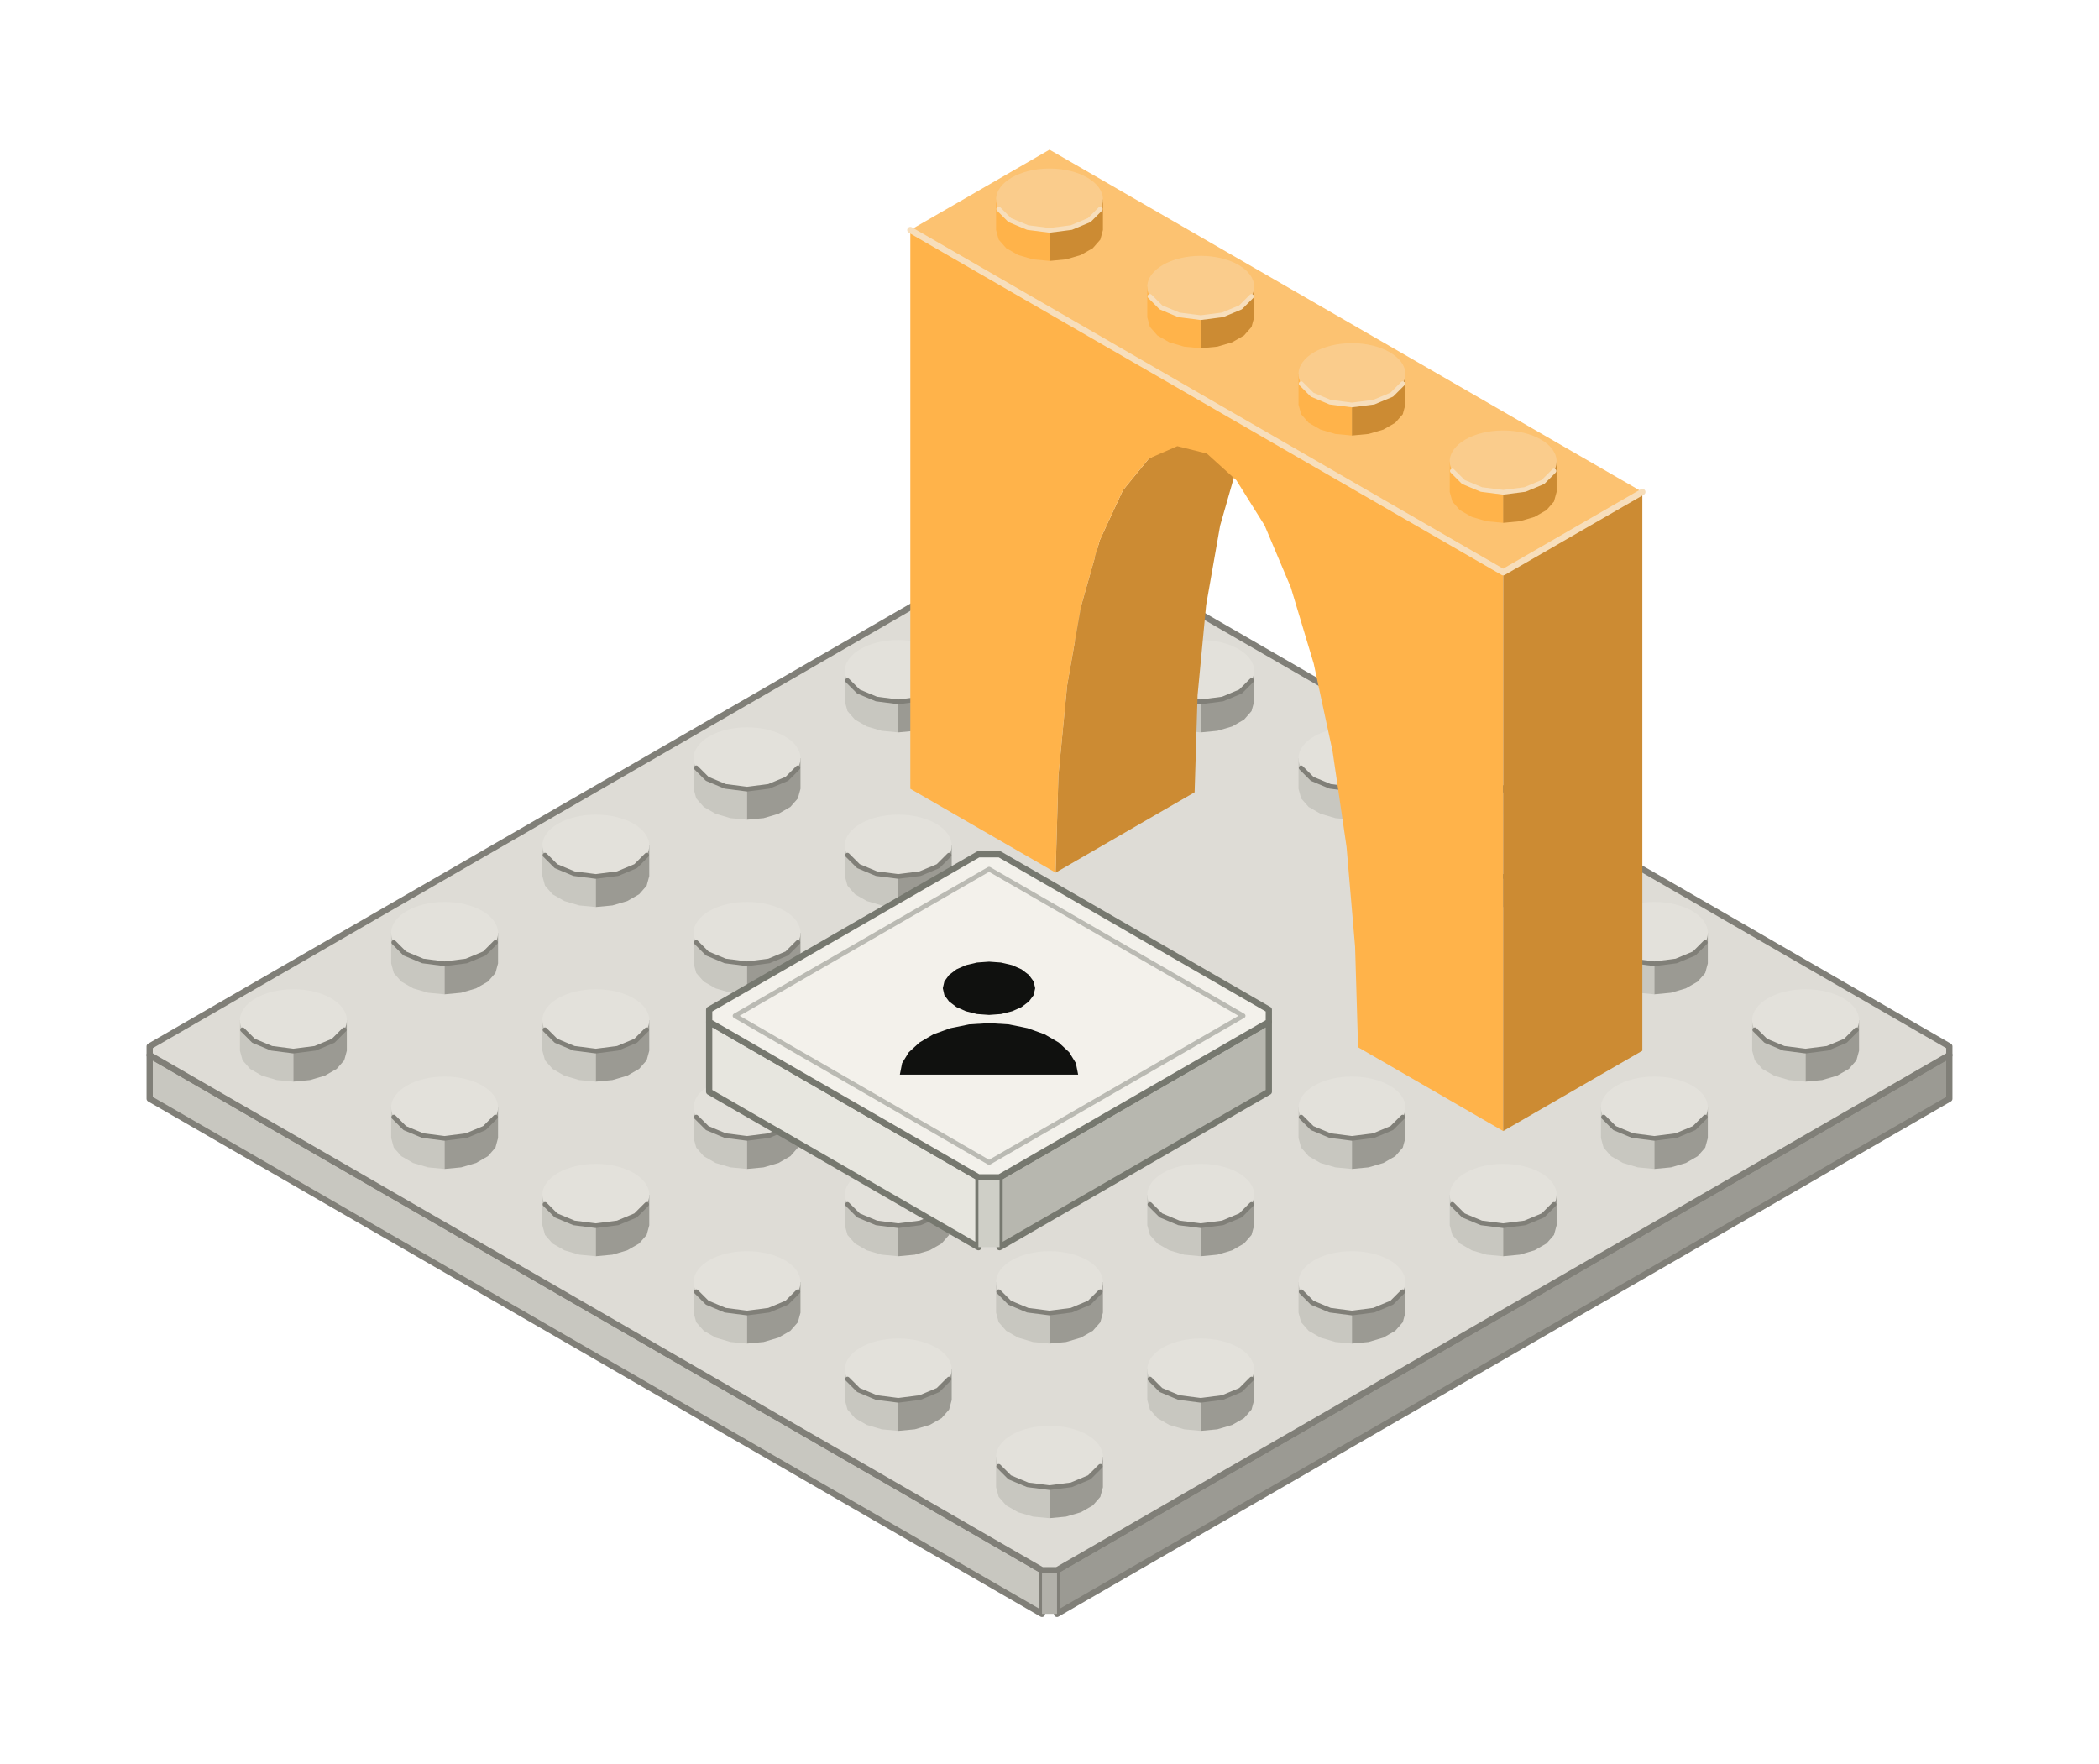
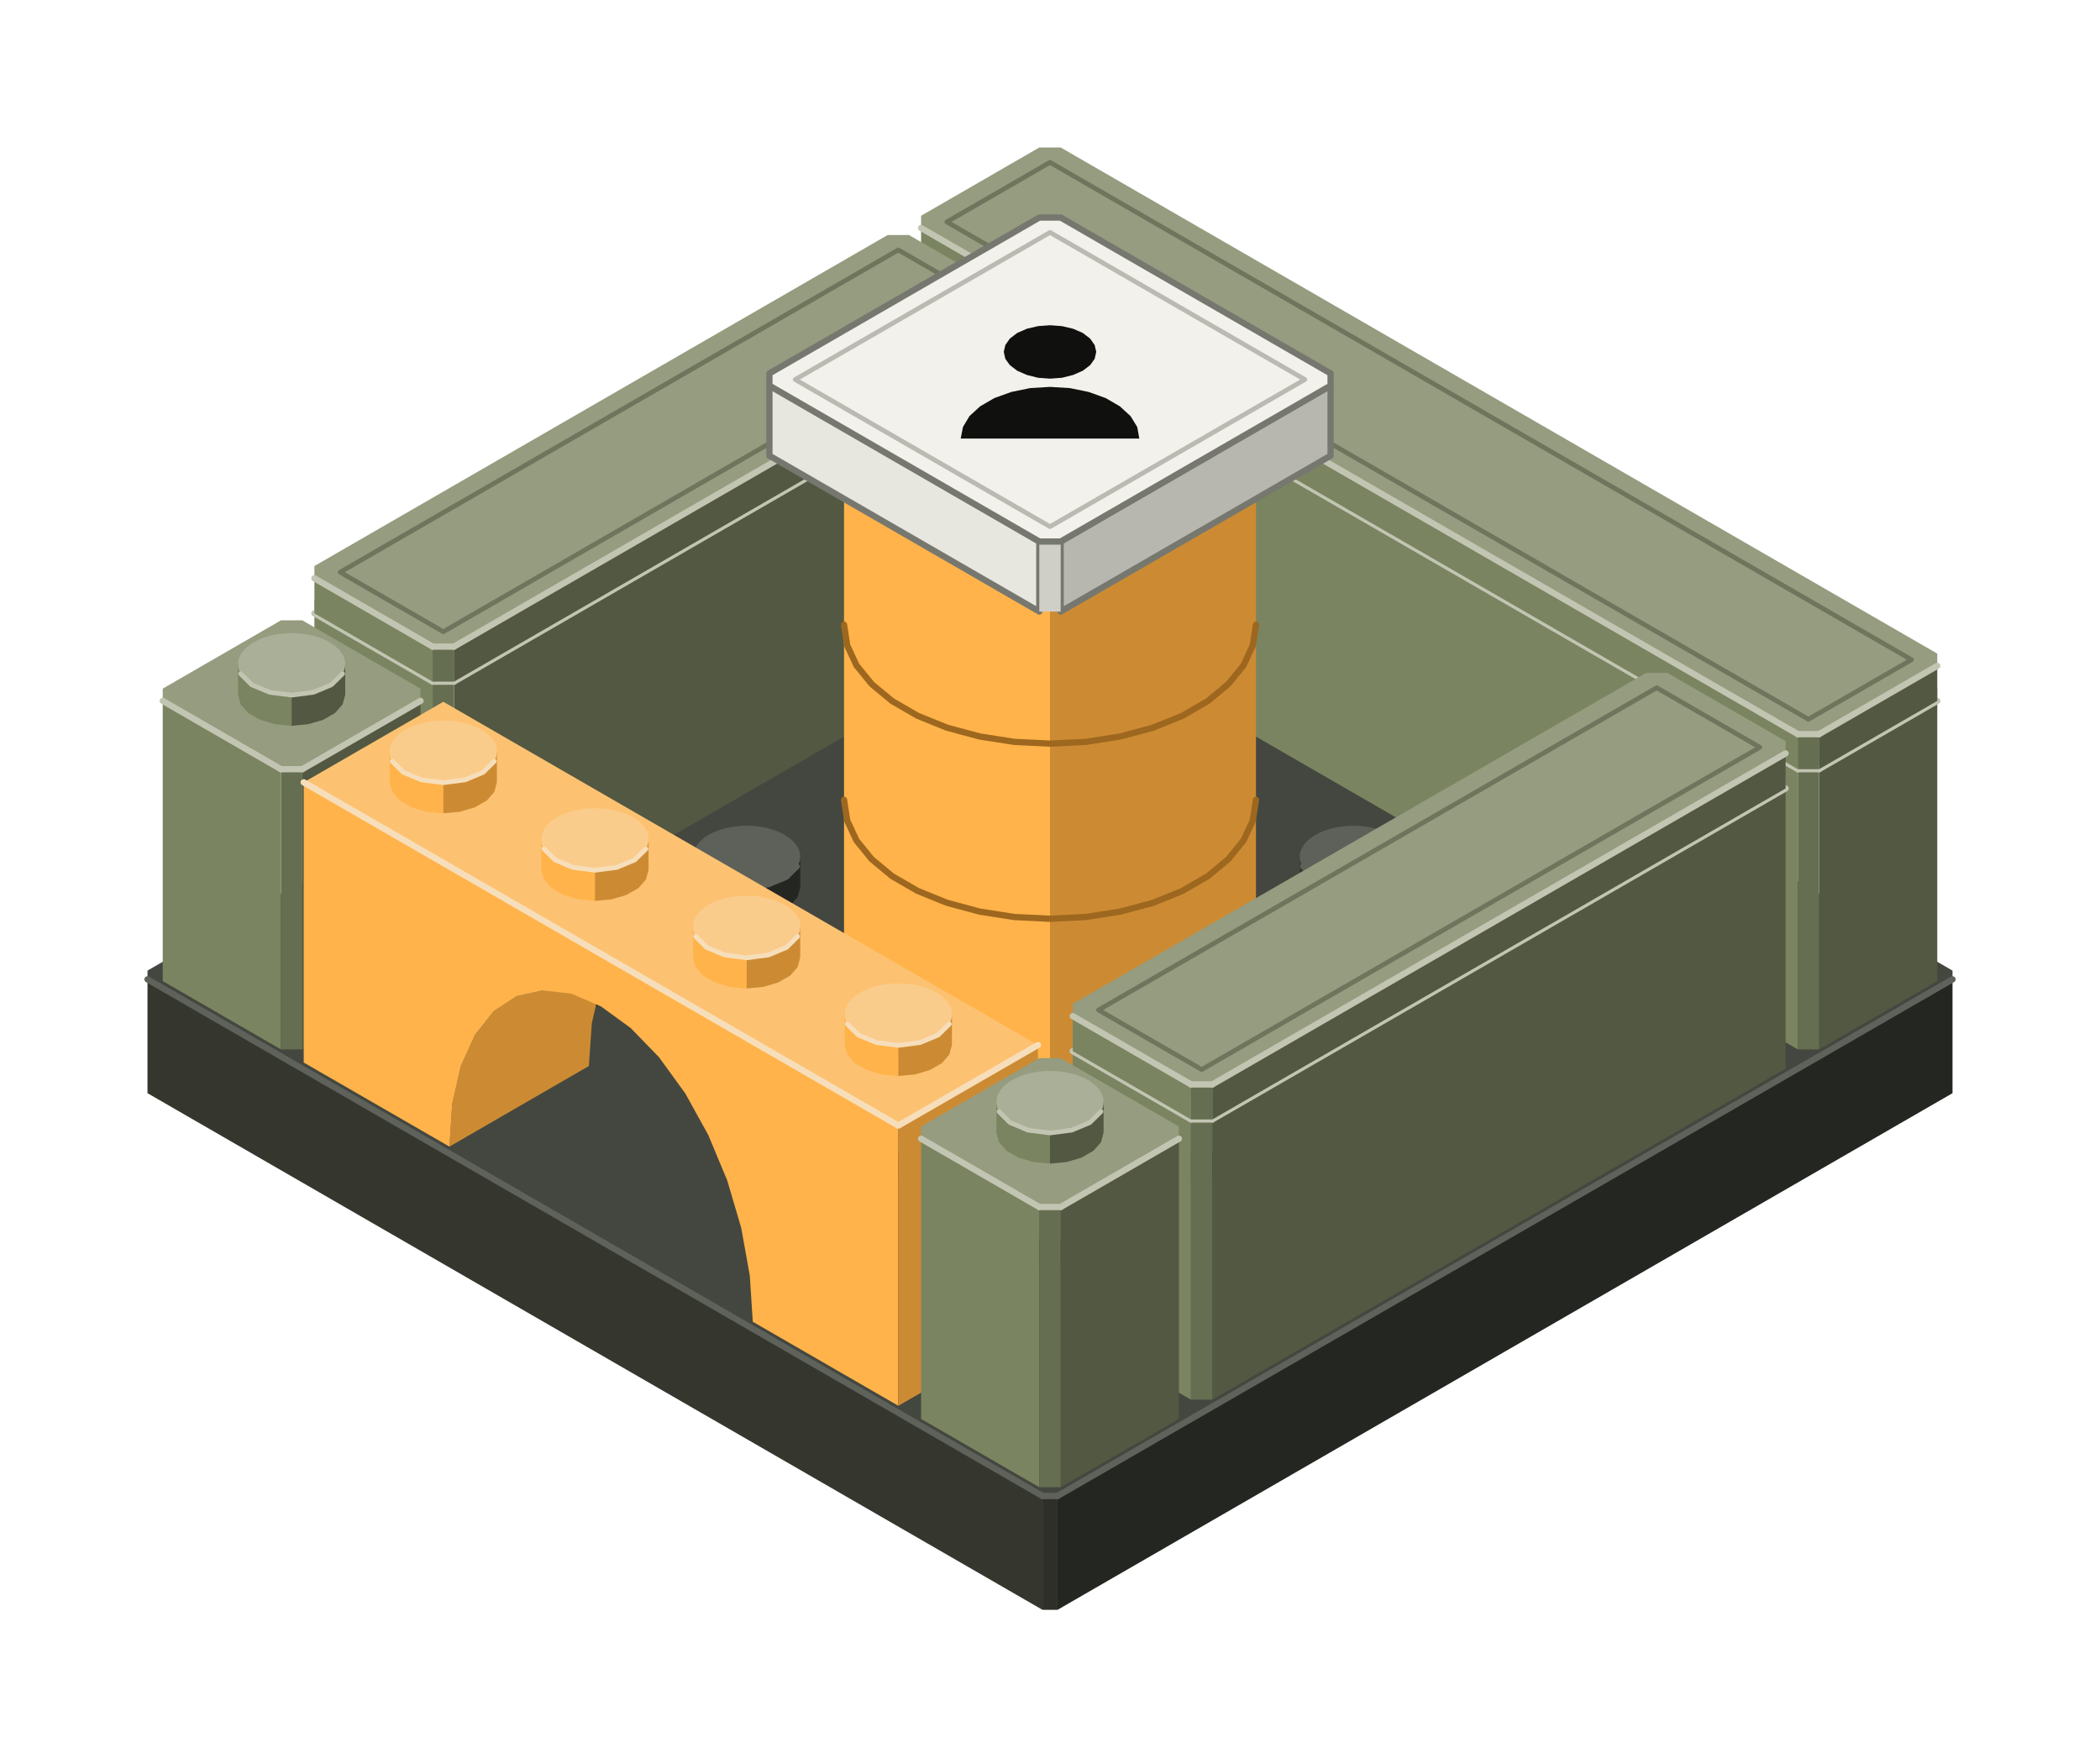
- <svg xmlns="http://www.w3.org/2000/svg" viewBox="0 0 504.852 424.17" width="504.852" height="424.17" stroke-linejoin="round" stroke-linecap="round" font-family="Manrope Variable, Manrope, sans-serif">
+ <svg xmlns="http://www.w3.org/2000/svg" viewBox="0 0 455.628 381.3" width="455.628" height="381.3" stroke-linejoin="round" stroke-linecap="round" font-family="Manrope Variable, Manrope, sans-serif">
  <defs>
-     <g id="sbr3t1f-0">
-       <polygon points="-12.852,-7.35 0,-7.35 0,7.434 0,7.434 -3.99,7.056 -7.56,6.006 -10.416,4.368 -12.222,2.31 -12.852,0" fill="#c8c7c0" />
-       <polygon points="0,-7.35 12.852,-7.35 12.852,0 12.222,2.31 10.416,4.368 7.56,6.006 3.99,7.056 0,7.434 0,7.434" fill="#9b9a93" />
-       <ellipse cx="0" cy="-7.35" rx="12.852" ry="7.434" fill="#e3e1db" />
-       <polyline points="12.222,-5.04 9.576,-2.394 5.25,-0.588 0,0.084 -5.25,-0.588 -9.576,-2.394 -12.222,-5.04" fill="none" stroke="#807f78" stroke-width="1.125" />
+     <g id="s1wmm48a-0">
+       <polygon points="-11.628,-6.65 0,-6.65 0,6.726 0,6.726 -3.61,6.384 -6.84,5.434 -9.424,3.952 -11.058,2.09 -11.628,0" fill="#35372f" />
+       <polygon points="0,-6.65 11.628,-6.65 11.628,0 11.058,2.09 9.424,3.952 6.84,5.434 3.61,6.384 0,6.726 0,6.726" fill="#242621" />
+       <ellipse cx="0" cy="-6.65" rx="11.628" ry="6.726" fill="#5d615a" />
+       <polyline points="11.058,-4.56 8.664,-2.166 4.75,-0.532 0,0.076 -4.75,-0.532 -8.664,-2.166 -11.058,-4.56" fill="none" stroke="#5e625b" stroke-width="1.018" />
    </g>
-     <g id="sbr3t1f-1">
-       <polygon points="-12.852,-7.35 0,-7.35 0,7.434 0,7.434 -3.99,7.056 -7.56,6.006 -10.416,4.368 -12.222,2.31 -12.852,0" fill="#ffb34a" />
-       <polygon points="0,-7.35 12.852,-7.35 12.852,0 12.222,2.31 10.416,4.368 7.56,6.006 3.99,7.056 0,7.434 0,7.434" fill="#cc8b33" />
-       <ellipse cx="0" cy="-7.35" rx="12.852" ry="7.434" fill="#facc8c" />
-       <polyline points="12.222,-5.04 9.576,-2.394 5.25,-0.588 0,0.084 -5.25,-0.588 -9.576,-2.394 -12.222,-5.04" fill="none" stroke="#f7debb" stroke-width="1.125" />
+     <g id="s1wmm48a-1">
+       <polygon points="-11.628,-6.65 0,-6.65 0,6.726 0,6.726 -3.61,6.384 -6.84,5.434 -9.424,3.952 -11.058,2.09 -11.628,0" fill="#7a8460" />
+       <polygon points="0,-6.65 11.628,-6.65 11.628,0 11.058,2.09 9.424,3.952 6.84,5.434 3.61,6.384 0,6.726 0,6.726" fill="#525841" />
+       <ellipse cx="0" cy="-6.65" rx="11.628" ry="6.726" fill="#aaaf97" />
+       <polyline points="11.058,-4.56 8.626,-2.166 4.712,-0.532 0,0.076 -4.75,-0.532 -8.664,-2.166 -11.058,-4.56" fill="none" stroke="#c3c5b3" stroke-width="1.018" />
+     </g>
+     <g id="s1wmm48a-2">
+       <polygon points="-11.628,-6.65 0,-6.65 0,6.726 0,6.726 -3.61,6.384 -6.84,5.434 -9.424,3.952 -11.058,2.09 -11.628,0" fill="#ffb34a" />
+       <polygon points="0,-6.65 11.628,-6.65 11.628,0 11.058,2.09 9.424,3.952 6.84,5.434 3.61,6.384 0,6.726 0,6.726" fill="#cc8b33" />
+       <ellipse cx="0" cy="-6.65" rx="11.628" ry="6.726" fill="#facc8c" />
+       <polyline points="11.058,-4.56 8.626,-2.166 4.712,-0.532 0,0.076 -4.75,-0.532 -8.664,-2.166 -11.058,-4.56" fill="none" stroke="#f7debb" stroke-width="1.018" />
    </g>
  </defs>
-   <g data-piece="identity-foundation">
-     <polygon points="468.852,264.27 254.232,388.17 254.232,377.67 468.852,253.77" fill="#9b9a93" stroke="#807f78" stroke-width="1.5" />
-     <polygon points="250.62,388.17 36,264.27 36,253.77 250.62,377.67" fill="#c8c7c0" stroke="#807f78" stroke-width="1.5" />
-     <polygon points="254.232,388.17 250.62,388.17 250.62,377.67 254.232,377.67" fill="#b2b1aa" />
-     <polygon points="250.62,127.77 254.232,127.77 468.852,251.67 468.852,253.77 254.232,377.67 250.62,377.67 36,253.77 36,251.67" fill="#dedcd6" stroke="#807f78" stroke-width="1.5" />
-     <polyline points="468.852,253.77 254.232,377.67" fill="none" stroke="#807f78" stroke-width="1.125" />
-     <polyline points="254.232,377.67 250.62,377.67" fill="none" stroke="#807f78" stroke-width="1.125" />
-     <polyline points="250.62,377.67 36,253.77" fill="none" stroke="#807f78" stroke-width="1.125" />
-     <use href="#sbr3t1f-0" x="252.426" y="147.72" />
-     <use href="#sbr3t1f-0" x="216.054" y="168.72" />
-     <use href="#sbr3t1f-0" x="288.798" y="168.72" />
-     <use href="#sbr3t1f-0" x="179.682" y="189.72" />
-     <use href="#sbr3t1f-0" x="325.17" y="189.72" />
-     <use href="#sbr3t1f-0" x="143.31" y="210.72" />
-     <use href="#sbr3t1f-0" x="216.054" y="210.72" />
-     <use href="#sbr3t1f-0" x="361.542" y="210.72" />
-     <use href="#sbr3t1f-0" x="106.938" y="231.72" />
-     <use href="#sbr3t1f-0" x="179.682" y="231.72" />
-     <use href="#sbr3t1f-0" x="397.914" y="231.72" />
-     <use href="#sbr3t1f-0" x="70.566" y="252.72" />
-     <use href="#sbr3t1f-0" x="143.31" y="252.72" />
-     <use href="#sbr3t1f-0" x="434.286" y="252.72" />
+   <g data-piece="security-foundation">
+     <polygon points="423.628,237.2 229.448,349.3 229.448,324.6 423.628,212.5" fill="#242621" />
+     <polygon points="226.18,349.3 32,237.2 32,212.5 226.18,324.6" fill="#35372f" />
+     <polygon points="229.448,349.3 226.18,349.3 226.18,324.6 229.448,324.6" fill="#2d2f28" />
+     <polygon points="226.18,98.5 229.448,98.5 423.628,210.6 423.628,212.5 229.448,324.6 226.18,324.6 32,212.5 32,210.6" fill="#44473f" />
+     <polyline points="423.628,212.5 229.448,324.6" fill="none" stroke="#5e625b" stroke-width="1.357" />
+     <polyline points="229.448,324.6 226.18,324.6" fill="none" stroke="#5e625b" stroke-width="1.357" />
+     <polyline points="226.18,324.6 32,212.5" fill="none" stroke="#5e625b" stroke-width="1.357" />
+     <use href="#s1wmm48a-0" x="227.814" y="154.55" />
+     <use href="#s1wmm48a-0" x="194.906" y="173.55" />
+     <use href="#s1wmm48a-0" x="260.722" y="173.55" />
  </g>
-   <g data-piece="identity-gateway">
-     <polygon points="253.896,209.88 254.568,186.528 256.668,164.856 260.028,145.746 264.522,129.912 270.066,117.942 276.324,110.298 309.798,90.978 303.498,98.622 297.996,110.592 293.46,126.426 290.1,145.536 288.042,167.208 287.328,190.56" fill="#cc8b33" />
-     <polygon points="218.952,189.72 253.896,209.88 254.568,186.528 256.668,164.856 260.028,145.746 264.522,129.912 270.066,117.942 276.324,110.298 283.17,107.316 290.268,109.08 297.366,115.506 304.17,126.384 310.47,141.294 315.972,159.606 320.508,180.69 323.868,203.664 325.926,227.73 326.64,251.88 361.542,272.04 361.542,137.64 218.952,55.32" fill="#ffb34a" />
-     <polygon points="395.016,252.72 361.542,272.04 361.542,137.64 395.016,118.32" fill="#cc8b33" />
-     <polygon points="252.426,36 395.016,118.32 361.542,137.64 218.952,55.32" fill="#fcc271" />
-     <polyline points="218.952,55.32 361.542,137.64 395.016,118.32" fill="none" stroke="#f7debb" stroke-width="1.5" />
-     <use href="#sbr3t1f-1" x="252.426" y="55.32" />
+   <g data-piece="perimeter-back">
+     <polygon points="390.074,227.7 199.846,117.88 199.846,57.08 390.074,166.9" fill="#7a8460" />
+     <polygon points="420.322,212.88 394.672,227.7 394.672,166.9 420.322,152.08" fill="#525841" />
+     <polygon points="394.672,227.7 390.074,227.7 390.074,166.9 394.672,166.9" fill="#666e51" />
+     <polygon points="225.496,39.6 230.132,39.6 420.322,149.42 420.322,152.08 394.672,166.9 390.074,166.9 199.846,57.08 199.846,54.42" fill="#959c7f" />
+     <polyline points="420.322,152.08 394.672,166.9" fill="none" stroke="#c3c5b3" stroke-width="1.357" />
+     <polyline points="394.672,166.9 390.074,166.9" fill="none" stroke="#c3c5b3" stroke-width="1.357" />
+     <polyline points="390.074,166.9 199.846,57.08" fill="none" stroke="#c3c5b3" stroke-width="1.357" />
  </g>
-   <g data-piece="identity-foundation">
-     <use href="#sbr3t1f-0" x="106.938" y="273.72" />
-     <use href="#sbr3t1f-0" x="179.682" y="273.72" />
-     <use href="#sbr3t1f-0" x="325.17" y="273.72" />
-     <use href="#sbr3t1f-0" x="397.914" y="273.72" />
+   <g data-piece="perimeter-left">
+     <polygon points="222.874,136.88 98.5,208.7 98.5,147.9 222.874,76.08" fill="#525841" />
+     <polygon points="93.864,208.7 68.214,193.88 68.214,133.08 93.864,147.9" fill="#7a8460" />
+     <polygon points="98.5,208.7 93.864,208.7 93.864,147.9 98.5,147.9" fill="#666e51" />
+     <polygon points="192.588,58.6 197.224,58.6 222.874,73.42 222.874,76.08 98.5,147.9 93.864,147.9 68.214,133.08 68.214,130.42" fill="#959c7f" />
+     <polyline points="222.874,76.08 98.5,147.9" fill="none" stroke="#c3c5b3" stroke-width="1.357" />
+     <polyline points="98.5,147.9 93.864,147.9" fill="none" stroke="#c3c5b3" stroke-width="1.357" />
+     <polyline points="93.864,147.9 68.214,133.08" fill="none" stroke="#c3c5b3" stroke-width="1.357" />
  </g>
-   <g data-piece="identity-gateway">
-     <use href="#sbr3t1f-1" x="288.798" y="76.32" />
+   <g data-piece="security-foundation">
+     <use href="#s1wmm48a-0" x="161.998" y="192.55" />
+     <use href="#s1wmm48a-0" x="293.63" y="192.55" />
  </g>
-   <g data-piece="identity-foundation">
-     <use href="#sbr3t1f-0" x="143.31" y="294.72" />
-     <use href="#sbr3t1f-0" x="216.054" y="294.72" />
+   <g data-piece="perimeter-back-coping">
+     <polygon points="390.074,166.9 199.846,57.08 199.846,49.48 390.074,159.3" fill="#7a8460" />
+     <polygon points="420.322,152.08 394.672,166.9 394.672,159.3 420.322,144.48" fill="#525841" />
+     <polygon points="394.672,166.9 390.074,166.9 390.074,159.3 394.672,159.3" fill="#666e51" />
+     <polygon points="225.496,32 230.132,32 420.322,141.82 420.322,144.48 394.672,159.3 390.074,159.3 199.846,49.48 199.846,46.82" fill="#959c7f" />
+     <polyline points="420.322,144.48 394.672,159.3" fill="none" stroke="#c3c5b3" stroke-width="1.357" />
+     <polyline points="394.672,159.3 390.074,159.3" fill="none" stroke="#c3c5b3" stroke-width="1.357" />
+     <polyline points="390.074,159.3 199.846,49.48" fill="none" stroke="#c3c5b3" stroke-width="1.357" />
+     <polyline points="227.814,35.23 414.736,143.15 392.354,156.07 205.432,48.15 227.814,35.23" fill="none" stroke="#404533" stroke-width="1.018" opacity="0.45" />
  </g>
-   <g data-piece="identity-person">
-     <polygon points="305.178,262.59 240.414,299.97 240.414,283.17 305.178,245.79" fill="#b7b7af" stroke="#76786f" stroke-width="1.5" />
-     <polygon points="235.332,299.97 170.568,262.59 170.568,245.79 235.332,283.17" fill="#e7e6df" stroke="#76786f" stroke-width="1.5" />
-     <polygon points="240.414,299.97 235.332,299.97 235.332,283.17 240.414,283.17" fill="#cfcfc7" />
-     <polygon points="235.332,205.47 240.414,205.47 305.178,242.85 305.178,245.79 240.414,283.17 235.332,283.17 170.568,245.79 170.568,242.85" fill="#f3f1eb" stroke="#76786f" stroke-width="1.5" />
-     <polyline points="305.178,245.79 240.414,283.17" fill="none" stroke="#76786f" stroke-width="1.125" />
-     <polyline points="240.414,283.17 235.332,283.17" fill="none" stroke="#76786f" stroke-width="1.125" />
-     <polyline points="235.332,283.17 170.568,245.79" fill="none" stroke="#76786f" stroke-width="1.125" />
-     <polyline points="237.894,209.04 299.004,244.32 237.894,279.6 176.784,244.32 237.894,209.04" fill="none" stroke="#76786f" stroke-width="1.125" opacity="0.45" />
-     <polygon points="248.982,237.684 248.604,239.364 247.47,240.876 245.706,242.22 243.438,243.228 240.75,243.9 237.894,244.11 234.996,243.9 232.308,243.228 230.04,242.22 228.276,240.876 227.142,239.364 226.764,237.684 227.142,236.046 228.276,234.492 230.04,233.148 232.308,232.14 234.996,231.51 237.894,231.3 240.75,231.51 243.438,232.14 245.706,233.148 247.47,234.492 248.604,236.046" fill="#10110f" />
-     <polygon points="216.432,258.474 216.978,255.702 218.574,253.098 221.136,250.746 224.496,248.772 228.57,247.302 233.106,246.378 237.894,246.084 242.64,246.378 247.176,247.302 251.25,248.772 254.652,250.746 257.172,253.098 258.768,255.702 259.314,258.474" fill="#10110f" />
+   <g data-piece="perimeter-left-coping">
+     <polygon points="222.874,76.08 98.5,147.9 98.5,140.3 222.874,68.48" fill="#525841" />
+     <polygon points="93.864,147.9 68.214,133.08 68.214,125.48 93.864,140.3" fill="#7a8460" />
+     <polygon points="98.5,147.9 93.864,147.9 93.864,140.3 98.5,140.3" fill="#666e51" />
+     <polygon points="192.588,51 197.224,51 222.874,65.82 222.874,68.48 98.5,140.3 93.864,140.3 68.214,125.48 68.214,122.82" fill="#959c7f" />
+     <polyline points="222.874,68.48 98.5,140.3" fill="none" stroke="#c3c5b3" stroke-width="1.357" />
+     <polyline points="98.5,140.3 93.864,140.3" fill="none" stroke="#c3c5b3" stroke-width="1.357" />
+     <polyline points="93.864,140.3 68.214,125.48" fill="none" stroke="#c3c5b3" stroke-width="1.357" />
+     <polyline points="194.906,54.23 217.288,67.15 96.182,137.07 73.8,124.15 194.906,54.23" fill="none" stroke="#404533" stroke-width="1.018" opacity="0.45" />
  </g>
-   <g data-piece="identity-foundation">
-     <use href="#sbr3t1f-0" x="288.798" y="294.72" />
-     <use href="#sbr3t1f-0" x="361.542" y="294.72" />
+   <g data-piece="security-foundation">
+     <use href="#s1wmm48a-0" x="129.09" y="211.55" />
+     <use href="#s1wmm48a-0" x="326.538" y="211.55" />
  </g>
-   <g data-piece="identity-gateway">
-     <use href="#sbr3t1f-1" x="325.17" y="97.32" />
+   <g data-piece="entry-control-left">
+     <polygon points="91.242,212.88 65.592,227.7 65.592,166.9 91.242,152.08" fill="#525841" />
+     <polygon points="60.956,227.7 35.306,212.88 35.306,152.08 60.956,166.9" fill="#7a8460" />
+     <polygon points="65.592,227.7 60.956,227.7 60.956,166.9 65.592,166.9" fill="#666e51" />
+     <polygon points="60.956,134.6 65.592,134.6 91.242,149.42 91.242,152.08 65.592,166.9 60.956,166.9 35.306,152.08 35.306,149.42" fill="#959c7f" />
+     <polyline points="91.242,152.08 65.592,166.9" fill="none" stroke="#c3c5b3" stroke-width="1.357" />
+     <polyline points="65.592,166.9 60.956,166.9" fill="none" stroke="#c3c5b3" stroke-width="1.357" />
+     <polyline points="60.956,166.9 35.306,152.08" fill="none" stroke="#c3c5b3" stroke-width="1.357" />
  </g>
-   <g data-piece="identity-foundation">
-     <use href="#sbr3t1f-0" x="179.682" y="315.72" />
-     <use href="#sbr3t1f-0" x="252.426" y="315.72" />
-     <use href="#sbr3t1f-0" x="325.17" y="315.72" />
+   <g data-piece="security-foundation">
+     <use href="#s1wmm48a-0" x="161.998" y="230.55" />
+     <use href="#s1wmm48a-0" x="293.63" y="230.55" />
  </g>
-   <g data-piece="identity-gateway">
-     <use href="#sbr3t1f-1" x="361.542" y="118.32" />
+   <g data-piece="credential-vault">
+     <polygon points="183.126,174.88 227.814,174.88 227.814,237.352 227.814,237.352 222,237.124 216.262,236.478 210.714,235.376 205.47,233.894 200.606,232.032 196.236,229.79 192.36,227.244 189.13,224.432 186.546,221.43 184.646,218.238 183.506,214.932 183.126,211.55" fill="#ffb34a" />
+     <polygon points="227.814,174.88 272.502,174.88 272.502,211.55 272.122,214.932 270.982,218.238 269.082,221.43 266.498,224.432 263.268,227.244 259.392,229.79 255.022,232.032 250.158,233.894 244.914,235.376 239.366,236.478 233.628,237.124 227.814,237.352 227.814,237.352" fill="#cc8b33" />
+     <polygon points="183.126,136.88 227.814,136.88 227.814,199.352 227.814,199.352 222,199.124 216.262,198.478 210.714,197.376 205.47,195.894 200.606,194.032 196.236,191.79 192.36,189.244 189.13,186.432 186.546,183.43 184.646,180.238 183.506,176.932 183.126,173.55" fill="#ffb34a" />
+     <polygon points="227.814,136.88 272.502,136.88 272.502,173.55 272.122,176.932 270.982,180.238 269.082,183.43 266.498,186.432 263.268,189.244 259.392,191.79 255.022,194.032 250.158,195.894 244.914,197.376 239.366,198.478 233.628,199.124 227.814,199.352 227.814,199.352" fill="#cc8b33" />
+     <polygon points="183.126,97.55 227.814,97.55 227.814,161.352 227.814,161.352 222,161.124 216.262,160.478 210.714,159.376 205.47,157.894 200.606,156.032 196.236,153.79 192.36,151.244 189.13,148.432 186.546,145.43 184.646,142.238 183.506,138.932 183.126,135.55" fill="#ffb34a" />
+     <polygon points="227.814,97.55 272.502,97.55 272.502,135.55 272.122,138.932 270.982,142.238 269.082,145.43 266.498,148.432 263.268,151.244 259.392,153.79 255.022,156.032 250.158,157.894 244.914,159.376 239.366,160.478 233.628,161.124 227.814,161.352 227.814,161.352" fill="#cc8b33" />
+     <ellipse cx="227.814" cy="97.55" rx="44.688" ry="25.802" fill="#fcc271" />
+     <polyline points="270.298,105.53 265.548,111.382 258.404,116.36 249.322,120.16 238.91,122.516 227.814,123.352 216.718,122.516 206.306,120.16 197.224,116.36 190.08,111.382 185.33,105.53" fill="none" stroke="#f7debb" stroke-width="1.018" />
+     <polyline points="272.502,173.55 271.818,178.034 269.804,182.366 266.498,186.432 262.052,190.118 256.542,193.31 250.158,195.894 243.09,197.794 235.566,198.972 227.814,199.352 220.062,198.972 212.538,197.794 205.47,195.894 199.086,193.31 193.576,190.118 189.13,186.432 185.824,182.366 183.81,178.034 183.126,173.55" fill="none" stroke="#9d671f" stroke-width="1.357" />
+     <polyline points="272.502,135.55 271.818,140.034 269.804,144.366 266.498,148.432 262.052,152.118 256.542,155.31 250.158,157.894 243.09,159.794 235.566,160.972 227.814,161.352 220.062,160.972 212.538,159.794 205.47,157.894 199.086,155.31 193.576,152.118 189.13,148.432 185.824,144.366 183.81,140.034 183.126,135.55" fill="none" stroke="#9d671f" stroke-width="1.357" />
  </g>
-   <g data-piece="identity-foundation">
-     <use href="#sbr3t1f-0" x="216.054" y="336.72" />
-     <use href="#sbr3t1f-0" x="288.798" y="336.72" />
-     <use href="#sbr3t1f-0" x="252.426" y="357.72" />
+   <g data-piece="entry-control-left">
+     <use href="#s1wmm48a-1" x="63.274" y="150.75" />
+   </g>
+   <g data-piece="security-foundation">
+     <use href="#s1wmm48a-0" x="194.906" y="249.55" />
+     <use href="#s1wmm48a-0" x="260.722" y="249.55" />
+     <use href="#s1wmm48a-0" x="227.814" y="268.55" />
+   </g>
+   <g data-piece="protected-identity">
+     <polygon points="288.69,98.88 230.132,132.7 230.132,117.5 288.69,83.68" fill="#b7b7af" stroke="#76786f" stroke-width="1.357" />
+     <polygon points="225.496,132.7 166.938,98.88 166.938,83.68 225.496,117.5" fill="#e7e6df" stroke="#76786f" stroke-width="1.357" />
+     <polygon points="230.132,132.7 225.496,132.7 225.496,117.5 230.132,117.5" fill="#cfcfc7" />
+     <polygon points="225.496,47.2 230.132,47.2 288.69,81.02 288.69,83.68 230.132,117.5 225.496,117.5 166.938,83.68 166.938,81.02" fill="#f3f1eb" stroke="#76786f" stroke-width="1.357" />
+     <polyline points="288.69,83.68 230.132,117.5" fill="none" stroke="#76786f" stroke-width="1.018" />
+     <polyline points="230.132,117.5 225.496,117.5" fill="none" stroke="#76786f" stroke-width="1.018" />
+     <polyline points="225.496,117.5 166.938,83.68" fill="none" stroke="#76786f" stroke-width="1.018" />
+     <polyline points="227.814,50.43 283.104,82.35 227.814,114.27 172.524,82.35 227.814,50.43" fill="none" stroke="#76786f" stroke-width="1.018" opacity="0.45" />
+     <polygon points="237.846,76.346 237.504,77.866 236.516,79.234 234.92,80.45 232.83,81.362 230.398,81.97 227.814,82.16 225.23,81.97 222.798,81.362 220.708,80.45 219.112,79.234 218.124,77.866 217.782,76.346 218.124,74.864 219.112,73.458 220.708,72.242 222.798,71.33 225.23,70.76 227.814,70.57 230.398,70.76 232.83,71.33 234.92,72.242 236.516,73.458 237.504,74.864" fill="#10110f" />
+     <polygon points="208.434,95.156 208.928,92.648 210.334,90.292 212.652,88.164 215.73,86.378 219.416,85.048 223.482,84.212 227.814,83.946 232.146,84.212 236.212,85.048 239.898,86.378 242.976,88.164 245.294,90.292 246.738,92.648 247.194,95.156" fill="#10110f" />
+   </g>
+   <g data-piece="perimeter-right">
+     <polygon points="387.414,231.88 263.04,303.7 263.04,242.9 387.414,171.08" fill="#525841" />
+     <polygon points="258.404,303.7 232.754,288.88 232.754,228.08 258.404,242.9" fill="#7a8460" />
+     <polygon points="263.04,303.7 258.404,303.7 258.404,242.9 263.04,242.9" fill="#666e51" />
+     <polygon points="357.166,153.6 361.764,153.6 387.414,168.42 387.414,171.08 263.04,242.9 258.404,242.9 232.754,228.08 232.754,225.42" fill="#959c7f" />
+     <polyline points="387.414,171.08 263.04,242.9" fill="none" stroke="#c3c5b3" stroke-width="1.357" />
+     <polyline points="263.04,242.9 258.404,242.9" fill="none" stroke="#c3c5b3" stroke-width="1.357" />
+     <polyline points="258.404,242.9 232.754,228.08" fill="none" stroke="#c3c5b3" stroke-width="1.357" />
+   </g>
+   <g data-piece="controlled-entry">
+     <polygon points="97.512,248.79 98.12,239.518 99.982,231.348 103.06,224.546 107.126,219.416 112.104,216.148 117.804,214.894 148.09,197.414 142.39,198.668 137.412,201.936 133.308,207.066 130.268,213.868 128.406,222.038 127.76,231.31" fill="#cc8b33" />
+     <polygon points="65.896,230.55 97.512,248.79 98.12,239.518 99.982,231.348 103.06,224.546 107.126,219.416 112.104,216.148 117.804,214.894 123.998,215.616 130.42,218.39 136.842,223.064 142.998,229.41 148.698,237.276 153.676,246.282 157.78,256.124 160.82,266.422 162.682,276.796 163.328,286.79 194.906,305.03 194.906,244.23 65.896,169.75" fill="#ffb34a" />
+     <polygon points="225.192,287.55 194.906,305.03 194.906,244.23 225.192,226.75" fill="#cc8b33" />
+     <polygon points="96.182,152.27 225.192,226.75 194.906,244.23 65.896,169.75" fill="#fcc271" />
+     <polyline points="65.896,169.75 194.906,244.23 225.192,226.75" fill="none" stroke="#f7debb" stroke-width="1.357" />
+     <use href="#s1wmm48a-2" x="96.182" y="169.75" />
+     <use href="#s1wmm48a-2" x="129.09" y="188.75" />
+   </g>
+   <g data-piece="perimeter-right-coping">
+     <polygon points="387.414,171.08 263.04,242.9 263.04,235.3 387.414,163.48" fill="#525841" />
+     <polygon points="258.404,242.9 232.754,228.08 232.754,220.48 258.404,235.3" fill="#7a8460" />
+     <polygon points="263.04,242.9 258.404,242.9 258.404,235.3 263.04,235.3" fill="#666e51" />
+     <polygon points="357.166,146 361.764,146 387.414,160.82 387.414,163.48 263.04,235.3 258.404,235.3 232.754,220.48 232.754,217.82" fill="#959c7f" />
+     <polyline points="387.414,163.48 263.04,235.3" fill="none" stroke="#c3c5b3" stroke-width="1.357" />
+     <polyline points="263.04,235.3 258.404,235.3" fill="none" stroke="#c3c5b3" stroke-width="1.357" />
+     <polyline points="258.404,235.3 232.754,220.48" fill="none" stroke="#c3c5b3" stroke-width="1.357" />
+     <polyline points="359.446,149.23 381.828,162.15 260.722,232.07 238.34,219.15 359.446,149.23" fill="none" stroke="#404533" stroke-width="1.018" opacity="0.45" />
+   </g>
+   <g data-piece="controlled-entry">
+     <use href="#s1wmm48a-2" x="161.998" y="207.75" />
+     <use href="#s1wmm48a-2" x="194.906" y="226.75" />
+   </g>
+   <g data-piece="entry-control-right">
+     <polygon points="255.782,307.88 230.132,322.7 230.132,261.9 255.782,247.08" fill="#525841" />
+     <polygon points="225.496,322.7 199.846,307.88 199.846,247.08 225.496,261.9" fill="#7a8460" />
+     <polygon points="230.132,322.7 225.496,322.7 225.496,261.9 230.132,261.9" fill="#666e51" />
+     <polygon points="225.496,229.6 230.132,229.6 255.782,244.42 255.782,247.08 230.132,261.9 225.496,261.9 199.846,247.08 199.846,244.42" fill="#959c7f" />
+     <polyline points="255.782,247.08 230.132,261.9" fill="none" stroke="#c3c5b3" stroke-width="1.357" />
+     <polyline points="230.132,261.9 225.496,261.9" fill="none" stroke="#c3c5b3" stroke-width="1.357" />
+     <polyline points="225.496,261.9 199.846,247.08" fill="none" stroke="#c3c5b3" stroke-width="1.357" />
+     <use href="#s1wmm48a-1" x="227.814" y="245.75" />
  </g>
</svg>
